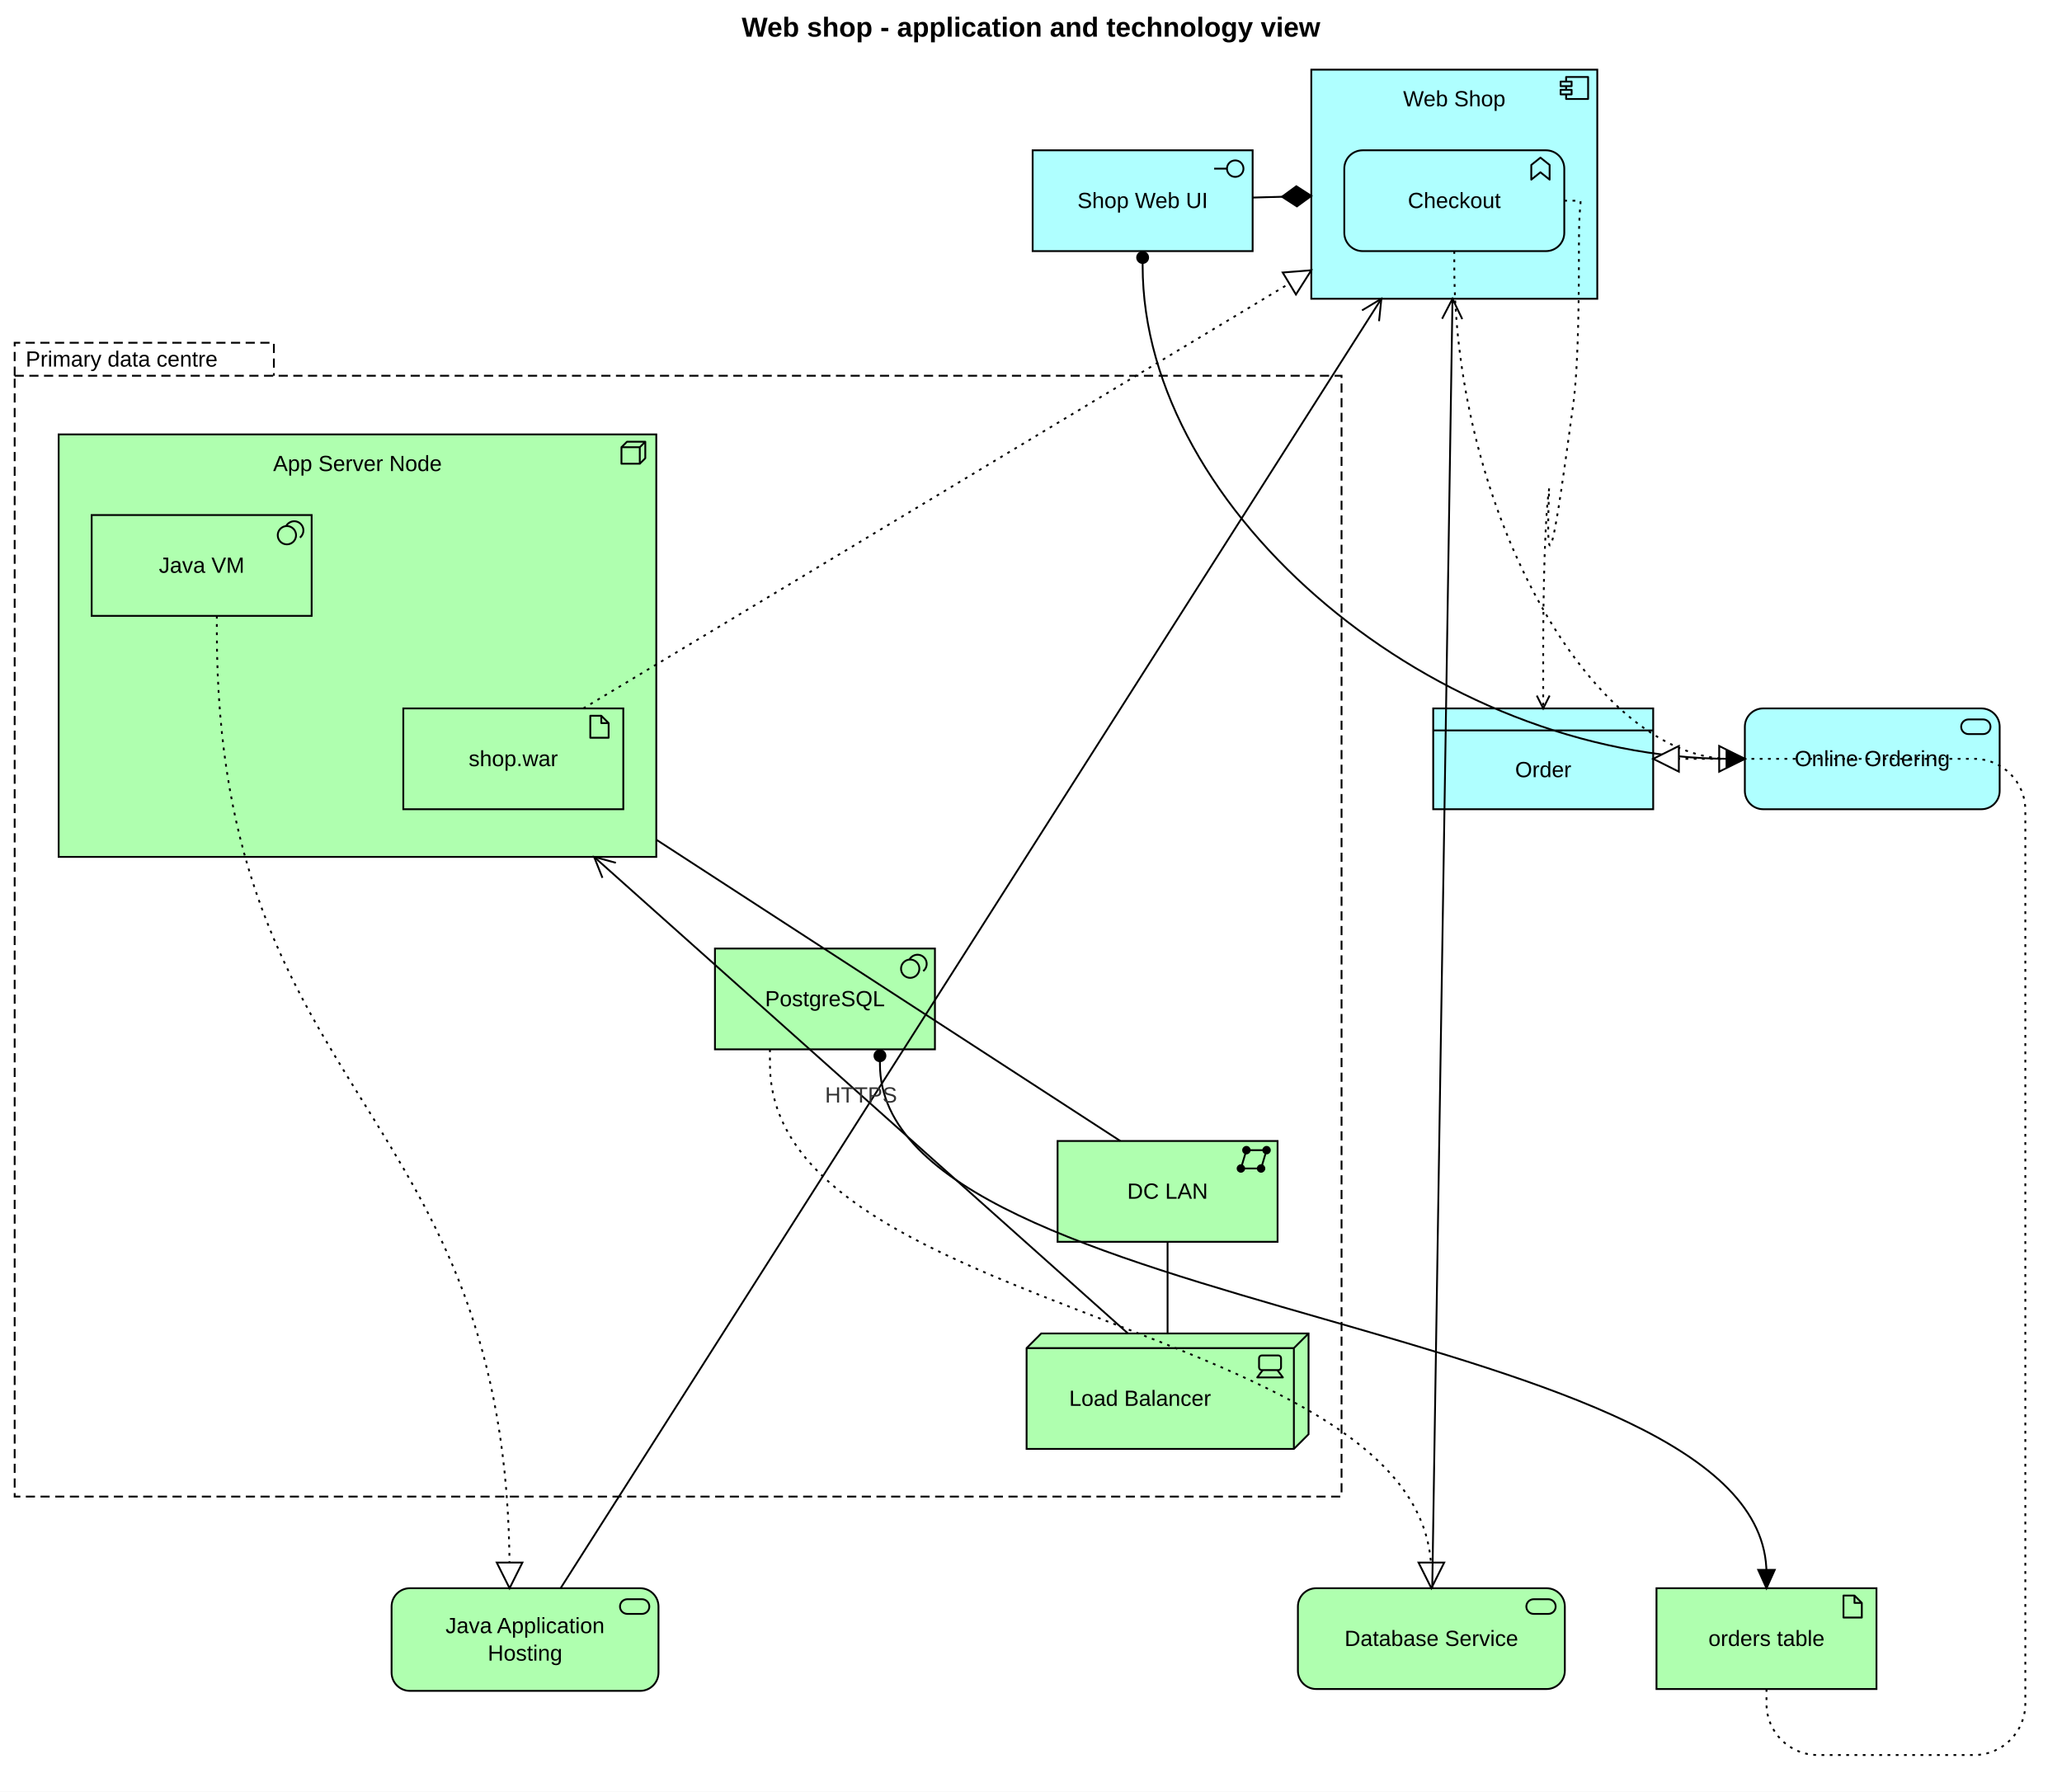
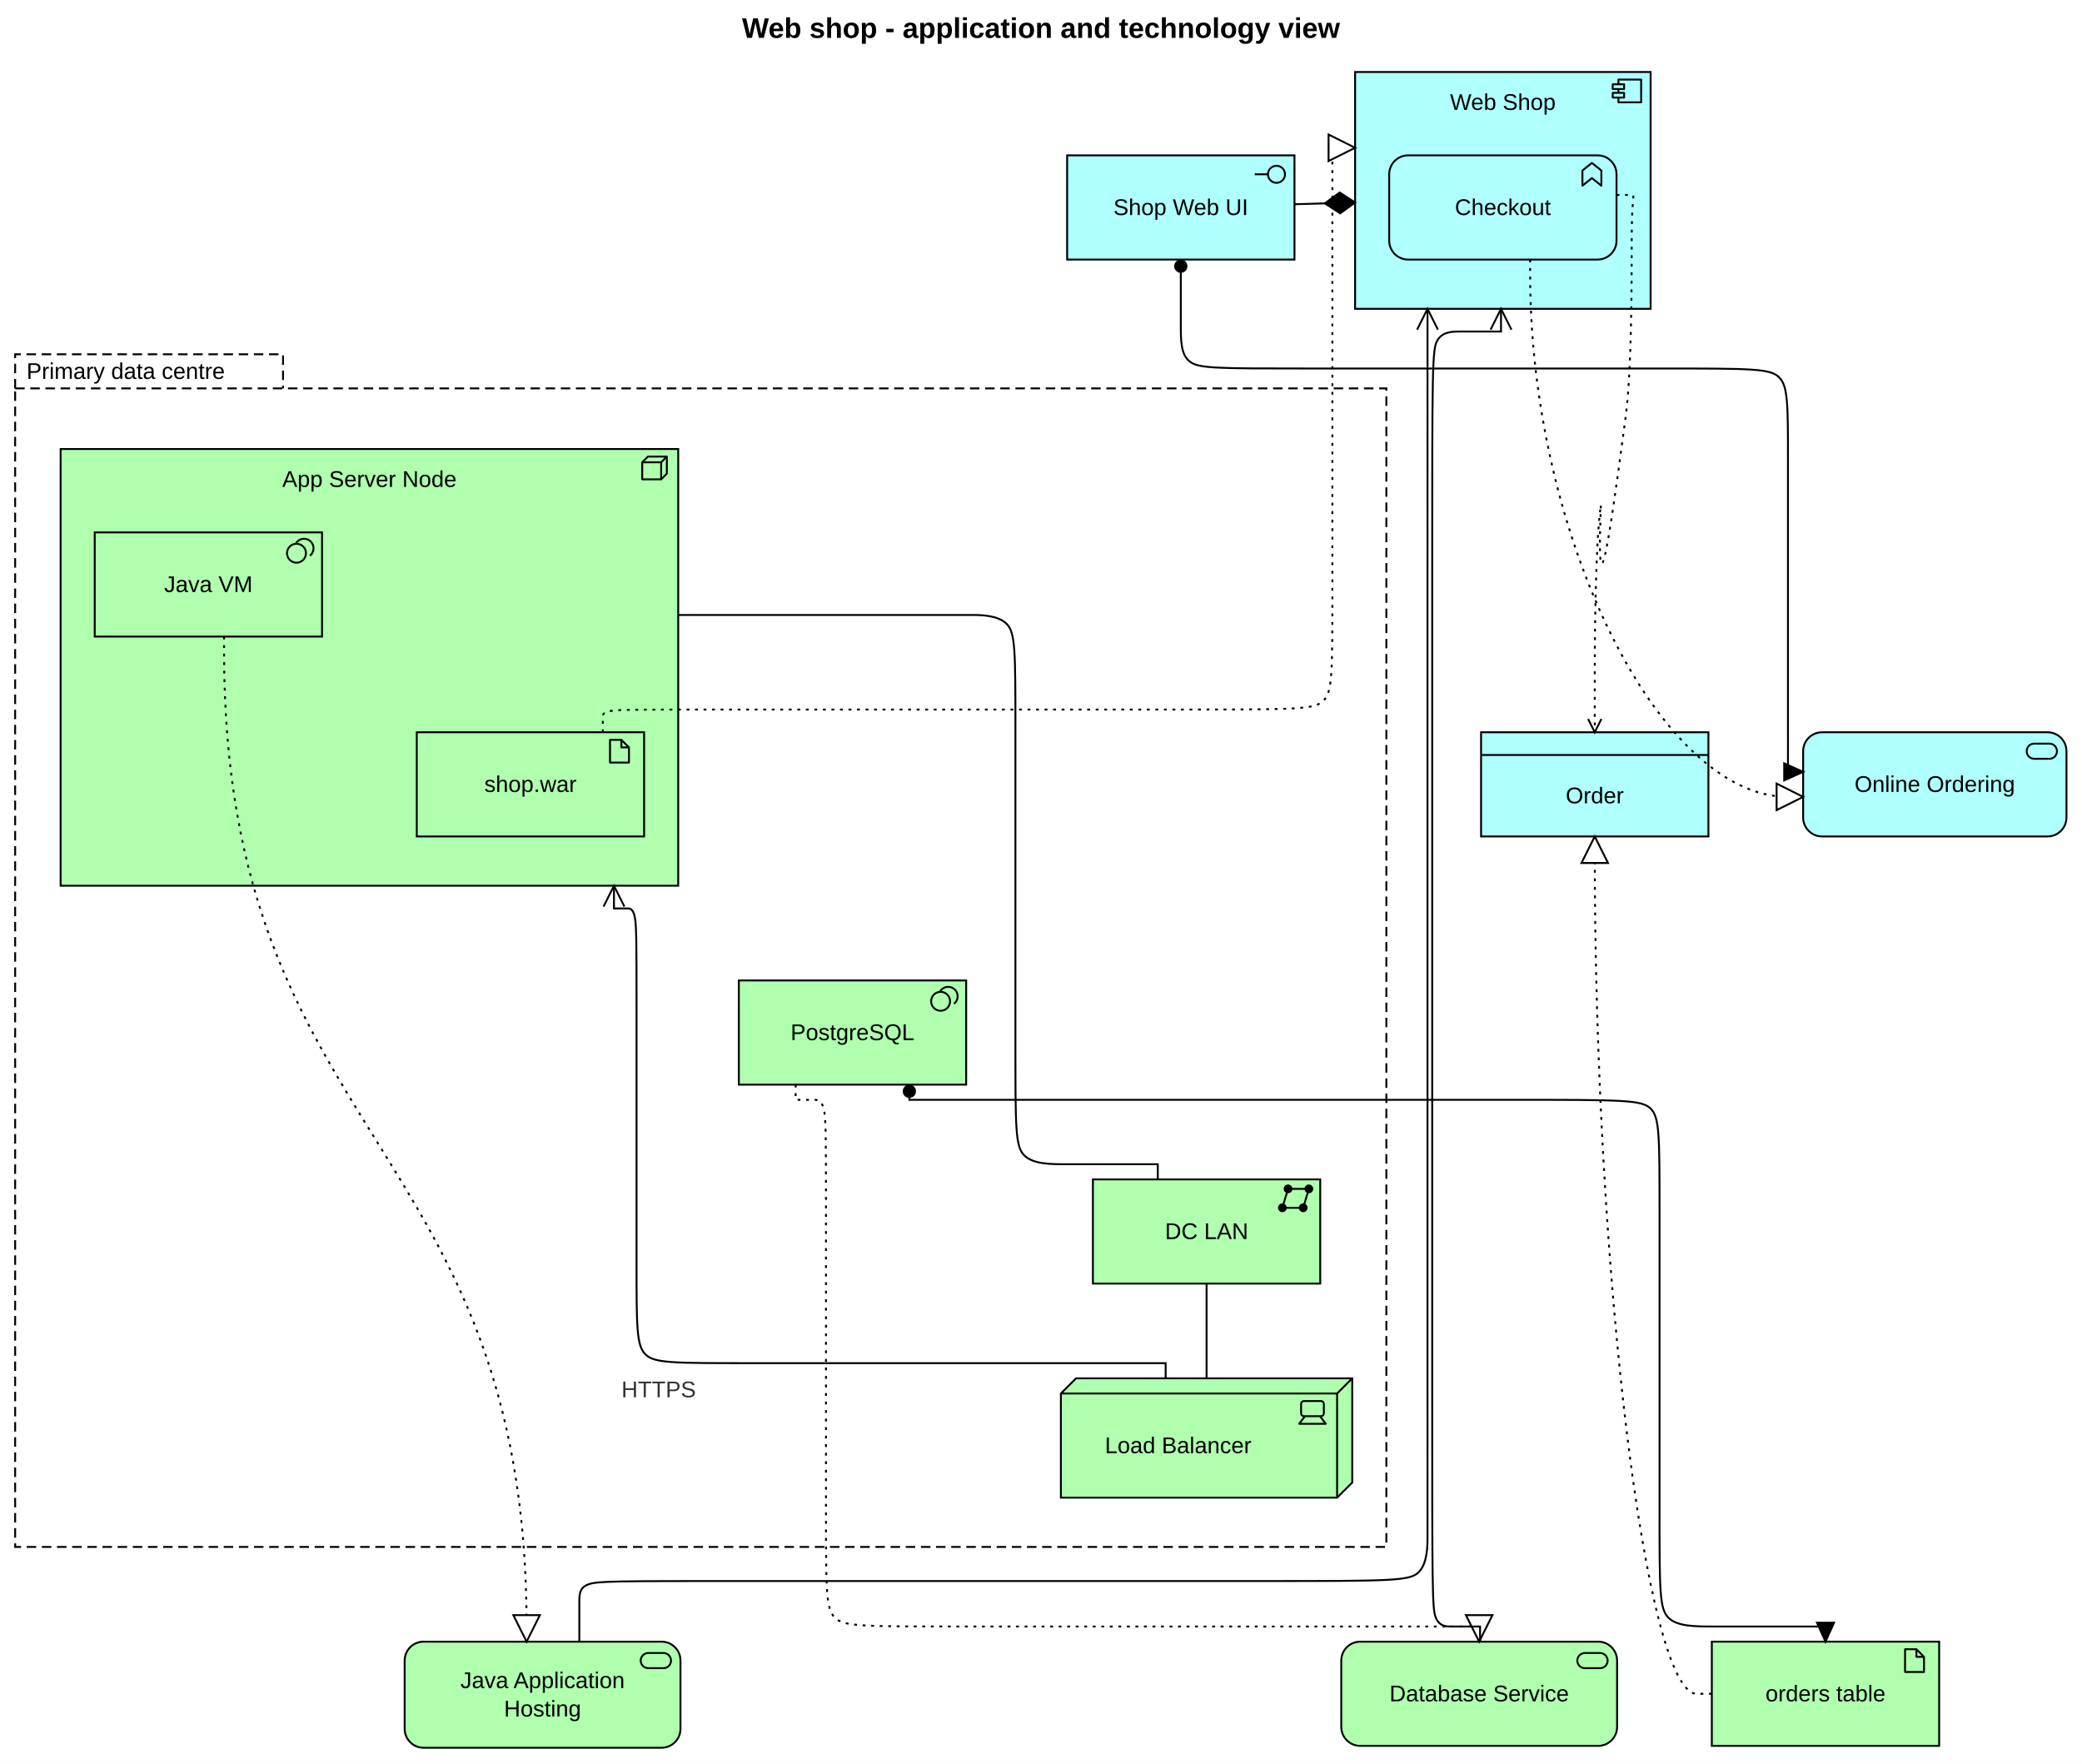
- <svg xmlns="http://www.w3.org/2000/svg" width="1124.8" height="977.5" viewBox="0 0 1124.8 977.5" font-family="Arial, Helvetica, sans-serif" font-size="12">
-   <rect x="0" y="0" width="1124.8" height="977.5" fill="#ffffff" />
-   <text x="562.4" y="20" text-anchor="middle" font-size="15" font-weight="bold">Web shop - application and technology view</text>
+ <svg xmlns="http://www.w3.org/2000/svg" width="1099" height="931" viewBox="0 0 1099 931" font-family="Arial, Helvetica, sans-serif" font-size="12">
+   <rect x="0" y="0" width="1099" height="931" fill="#ffffff" />
+   <text x="549.5" y="20" text-anchor="middle" font-size="15" font-weight="bold">Web shop - application and technology view</text>
  <g transform="translate(0,30)">
    <g class="group" data-id="dc">
      <path d="M8,175 V157 H149.4 V175" fill="none" stroke="#000" stroke-dasharray="5 3" />
      <rect x="8" y="175" width="723.8" height="611.5" fill="none" stroke="#000" stroke-dasharray="5 3" />
      <text x="14" y="170">Primary data centre</text>
    </g>
    <g class="element application-component" data-id="webShop">
      <rect fill="#AFFFFF" stroke="#000000" stroke-width="1" x="715.3" y="8" width="156" height="125" rx="0" ry="0" />
      <g stroke="#000" stroke-width="1" stroke-linejoin="round" fill="#AFFFFF">
        <rect x="854.3" y="12" width="12" height="12" />
        <rect x="851.3" y="14.5" width="6" height="2.5" />
        <rect x="851.3" y="19" width="6" height="2.5" />
      </g>
      <text x="793.3" y="28" text-anchor="middle">Web Shop</text>
    </g>
    <g class="element application-interface" data-id="shopUi">
      <rect fill="#AFFFFF" stroke="#000000" stroke-width="1" x="563.3" y="52" width="120" height="55" rx="0" ry="0" />
      <g stroke="#000" stroke-width="1" stroke-linejoin="round" fill="none">
        <line x1="662.3" y1="62" x2="669.3" y2="62" />
        <circle cx="673.8" cy="62" r="4.5" />
      </g>
      <text x="623.3" y="83.5" text-anchor="middle">Shop Web UI</text>
    </g>
    <g class="element application-service" data-id="ordering">
      <rect fill="#AFFFFF" stroke="#000000" stroke-width="1" x="951.8" y="356.5" width="139" height="55" rx="10" ry="10" />
      <rect stroke="#000" stroke-width="1" stroke-linejoin="round" fill="none" x="1069.8" y="362.5" width="16" height="8" rx="4" ry="4" />
      <text x="1021.3" y="388" text-anchor="middle">Online Ordering</text>
    </g>
    <g class="element data-object" data-id="order">
      <rect fill="#AFFFFF" stroke="#000000" stroke-width="1" x="781.8" y="356.5" width="120" height="55" />
      <line stroke="#000000" stroke-width="1" x1="781.8" y1="368.5" x2="901.8" y2="368.5" />
      <text x="841.8" y="394" text-anchor="middle">Order</text>
    </g>
    <g class="element technology-service" data-id="hosting">
      <rect fill="#AFFFAF" stroke="#000000" stroke-width="1" x="213.6" y="836.5" width="145.6" height="56" rx="10" ry="10" />
      <rect stroke="#000" stroke-width="1" stroke-linejoin="round" fill="none" x="338.2" y="842.5" width="16" height="8" rx="4" ry="4" />
      <text x="286.4" y="861" text-anchor="middle">Java Application</text>
      <text x="286.4" y="876" text-anchor="middle">Hosting</text>
    </g>
    <g class="element technology-service" data-id="dbSvc">
      <rect fill="#AFFFAF" stroke="#000000" stroke-width="1" x="708" y="836.5" width="145.6" height="55" rx="10" ry="10" />
      <rect stroke="#000" stroke-width="1" stroke-linejoin="round" fill="none" x="832.6" y="842.5" width="16" height="8" rx="4" ry="4" />
      <text x="780.8" y="868" text-anchor="middle">Database Service</text>
    </g>
    <g class="element artifact" data-id="orderTbl">
      <rect fill="#AFFFAF" stroke="#000000" stroke-width="1" x="903.6" y="836.5" width="120" height="55" rx="0" ry="0" />
      <path stroke="#000" stroke-width="1" stroke-linejoin="round" fill="none" d="M1005.6,840.5 H1011.6 L1015.6,844.5 V852.5 H1005.6 Z M1011.6,840.5 V844.5 H1015.6" />
      <text x="963.6" y="868" text-anchor="middle">orders table</text>
    </g>
    <g class="element application-function" data-id="checkout">
      <rect fill="#AFFFFF" stroke="#000000" stroke-width="1" x="733.3" y="52" width="120" height="55" rx="10" ry="10" />
      <path stroke="#000" stroke-width="1" stroke-linejoin="round" fill="none" d="M835.3,60 L840.3,56 L845.3,60 L845.3,68 L840.3,64 L835.3,68 Z" />
      <text x="793.3" y="83.5" text-anchor="middle">Checkout</text>
    </g>
    <g class="element node" data-id="appNode">
      <rect fill="#AFFFAF" stroke="#000000" stroke-width="1" x="32" y="207" width="326" height="230.5" rx="0" ry="0" />
      <g stroke="#000" stroke-width="1" stroke-linejoin="round" fill="none">
        <rect x="339" y="214" width="10" height="9" />
        <path d="M339,214 L342,211 H352 V220 L349,223 M349,214 L352,211" />
      </g>
      <text x="195" y="227" text-anchor="middle">App Server Node</text>
    </g>
    <g class="element system-software" data-id="pg">
      <rect fill="#AFFFAF" stroke="#000000" stroke-width="1" x="390" y="487.5" width="120" height="55" rx="0" ry="0" />
      <g stroke="#000" stroke-width="1" stroke-linejoin="round" fill="none">
        <path d="M496,493.7 A5,5 0 1 1 503.6,499.8" />
        <circle cx="496.5" cy="498.5" r="5" />
      </g>
      <text x="450" y="519" text-anchor="middle">PostgreSQL</text>
    </g>
    <g class="element device" data-id="lb">
      <path fill="#AFFFAF" stroke="#000000" stroke-width="1" d="M560,705.5 L568,697.5 H713.8 V752.5 L705.8,760.5 H560 Z" />
      <path fill="none" stroke="#000000" stroke-width="1" d="M560,705.5 H705.8 V760.5 M705.8,705.5 L713.8,697.5" />
      <g stroke="#000" stroke-width="1" stroke-linejoin="round" fill="none">
        <rect x="686.8" y="709.5" width="12" height="8" rx="1.5" />
        <path d="M688.8,717.5 L685.8,721.5 H699.8 L696.8,717.5" />
      </g>
      <text x="621.9" y="737" text-anchor="middle">Load Balancer</text>
    </g>
    <g class="element communication-network" data-id="lan">
      <rect fill="#AFFFAF" stroke="#000000" stroke-width="1" x="576.9" y="592.5" width="120" height="55" rx="0" ry="0" />
      <g stroke="#000" stroke-width="1" stroke-linejoin="round">
        <path fill="none" d="M679.9,597.5 L690.9,597.5 L687.9,607.5 L676.9,607.5 Z" />
        <circle cx="679.9" cy="597.5" r="1.8" fill="#000" />
        <circle cx="690.9" cy="597.5" r="1.8" fill="#000" />
        <circle cx="687.9" cy="607.5" r="1.8" fill="#000" />
        <circle cx="676.9" cy="607.5" r="1.8" fill="#000" />
      </g>
      <text x="636.9" y="624" text-anchor="middle">DC LAN</text>
    </g>
    <g class="element system-software" data-id="jvm">
      <rect fill="#AFFFAF" stroke="#000000" stroke-width="1" x="50" y="251" width="120" height="55" rx="0" ry="0" />
      <g stroke="#000" stroke-width="1" stroke-linejoin="round" fill="none">
        <path d="M156,257.2 A5,5 0 1 1 163.6,263.3" />
        <circle cx="156.5" cy="262" r="5" />
      </g>
      <text x="110" y="282.5" text-anchor="middle">Java VM</text>
    </g>
    <g class="element artifact" data-id="war">
      <rect fill="#AFFFAF" stroke="#000000" stroke-width="1" x="220" y="356.5" width="120" height="55" rx="0" ry="0" />
      <path stroke="#000" stroke-width="1" stroke-linejoin="round" fill="none" d="M322,360.5 H328 L332,364.5 V372.5 H322 Z M328,360.5 V364.5 H332" />
      <text x="280" y="388" text-anchor="middle">shop.war</text>
    </g>
    <g class="relationship composition" data-source="webShop" data-target="shopUi">
      <path d="M715.3,76.882L683.3,77.792" fill="none" stroke="#000" stroke-width="1" />
      <path d="M715.3,76.88 L707.46,82.61 L699.31,77.34 L707.15,71.61 Z" fill="#000" stroke="#000" stroke-width="1" />
    </g>
    <g class="relationship realization" data-source="checkout" data-target="ordering">
-       <path d="M793.3,107L793.3,115C793.3,249.5 868.55,384 943.8,384L951.8,384" fill="none" stroke="#000" stroke-width="1" stroke-dasharray="1.5 3" />
-       <path d="M951.8,384 L937.8,391 L937.8,377 Z" fill="#fff" stroke="#000" stroke-width="1" />
+       <path d="M807.7,107L807.7,115C807.7,252.8 875.75,390.6 943.8,390.6L951.8,390.6" fill="none" stroke="#000" stroke-width="1" stroke-dasharray="1.5 3" />
+       <path d="M951.8,390.6 L937.8,397.6 L937.8,383.6 Z" fill="#fff" stroke="#000" stroke-width="1" />
    </g>
    <g class="relationship assignment" data-source="shopUi" data-target="ordering">
-       <path d="M623.3,107L623.3,115C623.3,249.5 783.55,384 943.8,384L951.8,384" fill="none" stroke="#000" stroke-width="1" />
+       <path d="M623.3,107L623.3,115C623.3,124.075 623.3,133.15 623.3,141.4C623.3,149.65 623.3,157.075 627.967,160.787C632.633,164.5 641.967,164.5 690.717,164.5C739.467,164.5 827.633,164.5 876.383,164.5C925.133,164.5 934.467,164.5 939.133,169.167C943.8,173.833 943.8,183.167 943.8,213.983C943.8,244.8 943.8,297.1 943.8,323.25L943.8,349.4L943.8,377.4L951.8,377.4" fill="none" stroke="#000" stroke-width="1" />
      <circle cx="623.3" cy="110.5" r="3.5" fill="#000" />
-       <path d="M951.8,384 L941.8,388.5 L941.8,379.5 Z" fill="#000" stroke="#000" stroke-width="1" />
+       <path d="M951.8,377.4 L941.8,381.9 L941.8,372.9 Z" fill="#000" stroke="#000" stroke-width="1" />
    </g>
    <g class="relationship access" data-source="checkout" data-target="order">
-       <path d="M853.3,79.5L861.3,79.5C863.3,79.5 861.3,79.5 861.3,101.917C861.3,124.333 861.3,169.167 858.05,191.583C854.8,214 841.8,318.91 845.05,236.417C841.8,258.833 841.8,318.91 841.8,326.083L841.8,348.5L841.8,356.5" fill="none" stroke="#000" stroke-width="1" stroke-dasharray="1.5 3" />
+       <path d="M853.3,72.9L861.3,72.9C863.3,72.9 861.3,72.9 861.3,96.417C861.3,119.933 861.3,166.967 858.05,190.483C854.8,214 841.8,318.91 845.05,236.417C841.8,258.833 841.8,318.91 841.8,326.083L841.8,348.5L841.8,356.5" fill="none" stroke="#000" stroke-width="1" stroke-dasharray="1.5 3" />
      <path d="M838.3,349.5 L841.8,356.5 L845.3,349.5" fill="none" stroke="#000" stroke-width="1" />
    </g>
    <g class="relationship realization" data-source="war" data-target="webShop">
-       <path d="M318.184,356.5L715.3,117.453" fill="none" stroke="#000" stroke-width="1" stroke-dasharray="1.5 3" />
-       <path d="M715.3,117.45 L706.92,130.67 L699.7,118.68 Z" fill="#fff" stroke="#000" stroke-width="1" />
+       <path d="M318.184,356.5L318.184,348.5C318.184,347.167 318.184,345.833 322.851,345.167C327.518,344.5 336.851,344.5 396.37,344.5C455.889,344.5 565.595,344.5 625.114,344.5C684.633,344.5 693.967,344.5 698.633,339.833C703.3,335.167 703.3,325.833 703.3,281.083C703.3,236.333 703.3,156.167 703.3,111.417C703.3,66.667 703.3,57.333 703.3,52.667L703.3,48L708.7,48L715.3,48" fill="none" stroke="#000" stroke-width="1" stroke-dasharray="1.5 3" />
+       <path d="M715.3,48 L701.3,55 L701.3,41 Z" fill="#fff" stroke="#000" stroke-width="1" />
    </g>
    <g class="relationship realization" data-source="orderTbl" data-target="order">
-       <path d="M963.6,891.5L963.6,899.5C963.6,914.964 976.136,927.5 991.6,927.5L1076.8,927.5C1092.264,927.5 1104.8,914.964 1104.8,899.5L1104.8,412C1104.8,396.536 1092.264,384 1076.8,384L901.8,384" fill="none" stroke="#000" stroke-width="1" stroke-dasharray="1.5 3" />
-       <path d="M901.8,384 L915.8,377 L915.8,391 Z" fill="#fff" stroke="#000" stroke-width="1" />
+       <path d="M903.6,864L895.6,864C868.7,864 841.8,641.75 841.8,419.5L841.8,411.5" fill="none" stroke="#000" stroke-width="1" stroke-dasharray="1.5 3" />
+       <path d="M841.8,411.5 L848.8,425.5 L834.8,425.5 Z" fill="#fff" stroke="#000" stroke-width="1" />
    </g>
    <g class="relationship realization" data-source="jvm" data-target="hosting">
      <path d="M118.278,306L118.278,314C118.278,571.25 277.971,571.25 277.971,828.5L277.971,836.5" fill="none" stroke="#000" stroke-width="1" stroke-dasharray="1.5 3" />
      <path d="M277.97,836.5 L270.97,822.5 L284.97,822.5 Z" fill="#fff" stroke="#000" stroke-width="1" />
    </g>
    <g class="relationship realization" data-source="pg" data-target="dbSvc">
-       <path d="M420,542.5L420,550.5C420,689.5 780.8,689.5 780.8,828.5L780.8,836.5" fill="none" stroke="#000" stroke-width="1" stroke-dasharray="1.5 3" />
+       <path d="M420,542.5L420,550.5C422.4,550.5 424.8,550.5 426.267,550.5C427.733,550.5 428.267,550.5 429.733,550.5C431.2,550.5 433.6,550.5 434.8,555.167C436,559.833 436,569.167 436,610.833C436,652.5 436,726.5 436,768.167C436,809.833 436,819.167 440.667,823.833C445.333,828.5 454.667,828.5 507.467,828.5C560.267,828.5 656.533,828.5 709.333,828.5C762.133,828.5 771.467,828.5 776.133,828.5L780.8,828.5L780.8,836.5" fill="none" stroke="#000" stroke-width="1" stroke-dasharray="1.5 3" />
      <path d="M780.8,836.5 L773.8,822.5 L787.8,822.5 Z" fill="#fff" stroke="#000" stroke-width="1" />
    </g>
    <g class="relationship serving" data-source="hosting" data-target="webShop">
-       <path d="M305.803,836.5L753.524,133" fill="none" stroke="#000" stroke-width="1" />
-       <path d="M752.26,145.23 L753.52,133 L742.98,139.33" fill="none" stroke="#000" stroke-width="1" />
+       <path d="M305.803,836.5L305.803,828.5C305.803,824.1 305.803,819.7 305.803,815.7C305.803,811.7 305.803,808.1 310.47,806.3C315.136,804.5 324.47,804.5 394.423,804.5C464.377,804.5 594.95,804.5 664.904,804.5C734.857,804.5 744.19,804.5 748.857,799.833C753.524,795.167 753.524,785.833 753.524,781.167L753.524,776.5L753.524,145L753.524,133" fill="none" stroke="#000" stroke-width="1" />
+       <path d="M759.02,144 L753.52,133 L748.02,144" fill="none" stroke="#000" stroke-width="1" />
    </g>
    <g class="relationship serving" data-source="dbSvc" data-target="webShop">
-       <path d="M781.27,836.5L792.318,133" fill="none" stroke="#000" stroke-width="1" />
-       <path d="M797.65,144.09 L792.32,133 L786.65,143.91" fill="none" stroke="#000" stroke-width="1" />
+       <path d="M781.27,836.5L781.27,828.5C777.48,828.5 773.689,828.5 771.373,828.5C769.056,828.5 768.214,828.5 765.898,828.5C763.581,828.5 759.791,828.5 757.895,823.833C756,819.167 756,809.833 756,700.583C756,591.333 756,382.167 756,272.917C756,163.667 756,154.333 758.724,149.667C761.448,145 766.896,145 770.225,145C773.554,145 774.765,145 778.094,145C781.423,145 786.871,145 789.595,145L792.318,145L792.318,139.6L792.318,133" fill="none" stroke="#000" stroke-width="1" />
+       <path d="M797.82,144 L792.32,133 L786.82,144" fill="none" stroke="#000" stroke-width="1" />
    </g>
    <g class="relationship assignment" data-source="pg" data-target="orderTbl">
-       <path d="M480,542.5L480,550.5C480,689.5 963.6,689.5 963.6,828.5L963.6,836.5" fill="none" stroke="#000" stroke-width="1" />
+       <path d="M480,542.5L480,550.5C489.333,550.5 498.667,550.5 560,550.5C621.333,550.5 734.667,550.5 796,550.5C857.333,550.5 866.667,550.5 871.333,555.167C876,559.833 876,569.167 876,610.833C876,652.5 876,726.5 876,768.167C876,809.833 876,819.167 880.667,823.833C885.333,828.5 894.667,828.5 904.6,828.5C914.533,828.5 925.067,828.5 935,828.5C944.933,828.5 954.267,828.5 958.933,828.5L963.6,828.5L963.6,836.5" fill="none" stroke="#000" stroke-width="1" />
      <circle cx="480" cy="546" r="3.5" fill="#000" />
      <path d="M963.6,836.5 L959.1,826.5 L968.1,826.5 Z" fill="#000" stroke="#000" stroke-width="1" />
    </g>
    <g class="relationship serving" data-source="lb" data-target="appNode">
-       <path d="M615.301,697.5L324.086,437.5" fill="none" stroke="#000" stroke-width="1" />
-       <path d="M335.95,440.72 L324.09,437.5 L328.63,448.93" fill="none" stroke="#000" stroke-width="1" />
-       <text x="469.69" y="571.5" text-anchor="middle" font-size="12" font-family="&quot;trebuchet ms&quot;, verdana, arial, sans-serif" fill="#333">HTTPS</text>
+       <path d="M615.301,697.5L615.301,689.5C605.968,689.5 596.634,689.5 554.751,689.5C512.867,689.5 438.434,689.5 396.55,689.5C354.667,689.5 345.333,689.5 340.667,684.833C336,680.167 336,670.833 336,635.5C336,600.167 336,538.833 336,503.5C336,468.167 336,458.833 335.106,454.167C334.213,449.5 332.426,449.5 331.334,449.5C330.242,449.5 329.845,449.5 328.753,449.5C327.661,449.5 325.874,449.5 324.98,449.5L324.086,449.5L324.086,444.1L324.086,437.5" fill="none" stroke="#000" stroke-width="1" />
+       <path d="M329.59,448.5 L324.09,437.5 L318.59,448.5" fill="none" stroke="#000" stroke-width="1" />
+       <text x="347.69" y="707.5" text-anchor="middle" font-size="12" font-family="&quot;trebuchet ms&quot;, verdana, arial, sans-serif" fill="#333">HTTPS</text>
    </g>
    <g class="relationship association" data-source="lan" data-target="lb">
-       <path d="M636.9,647.5L636.9,655.5C636.9,657.5 636.9,655.5 636.9,661.167C636.9,666.833 636.9,678.167 636.9,683.833L636.9,689.5L636.9,697.5" fill="none" stroke="#000" stroke-width="1" />
+       <path d="M636.9,647.5L636.9,697.5" fill="none" stroke="#000" stroke-width="1" />
    </g>
    <g class="relationship association" data-source="lan" data-target="appNode">
-       <path d="M611.141,592.5L358,428.105" fill="none" stroke="#000" stroke-width="1" />
+       <path d="M611.141,592.5L611.141,584.5C601.808,584.5 592.474,584.5 584.617,584.5C576.761,584.5 570.38,584.5 562.523,584.5C554.667,584.5 545.333,584.5 540.667,579.833C536,575.167 536,565.833 536,522.182C536,478.53 536,400.56 536,356.908C536,313.257 536,303.923 531.333,299.257C526.667,294.59 517.333,294.59 512.667,294.59L508,294.59L370,294.59L358,294.59" fill="none" stroke="#000" stroke-width="1" />
    </g>
  </g>
</svg>
